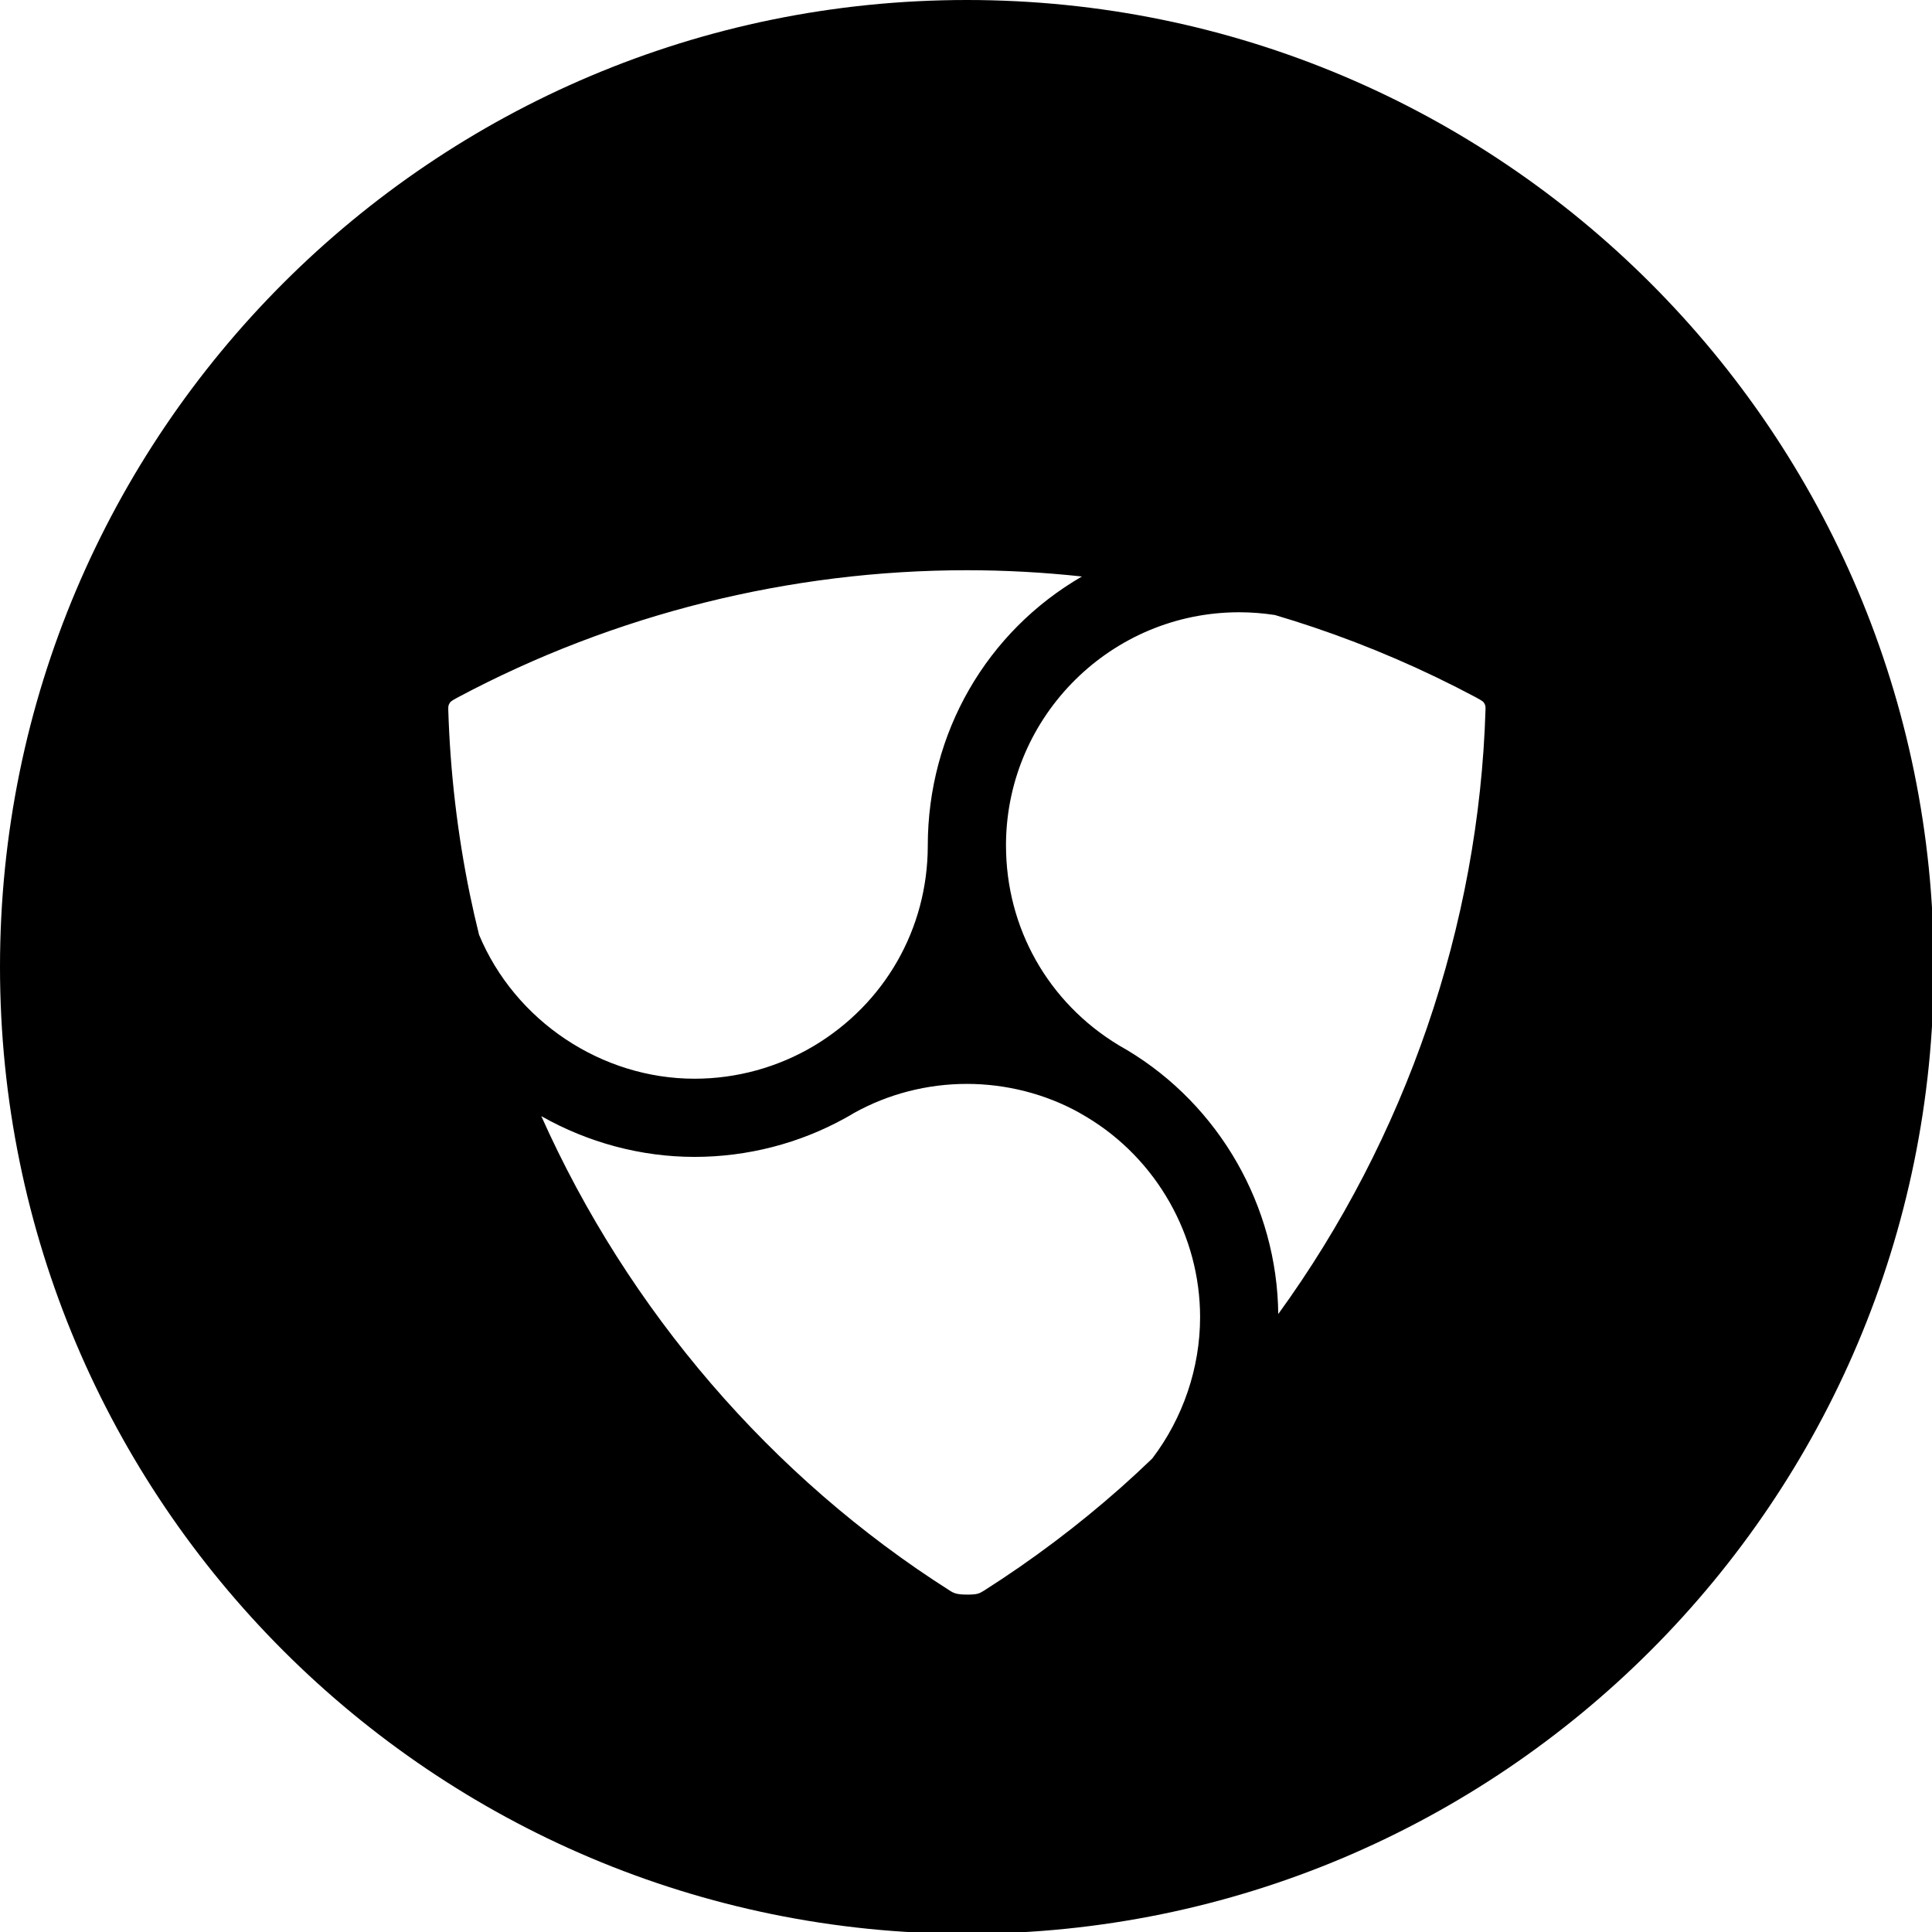
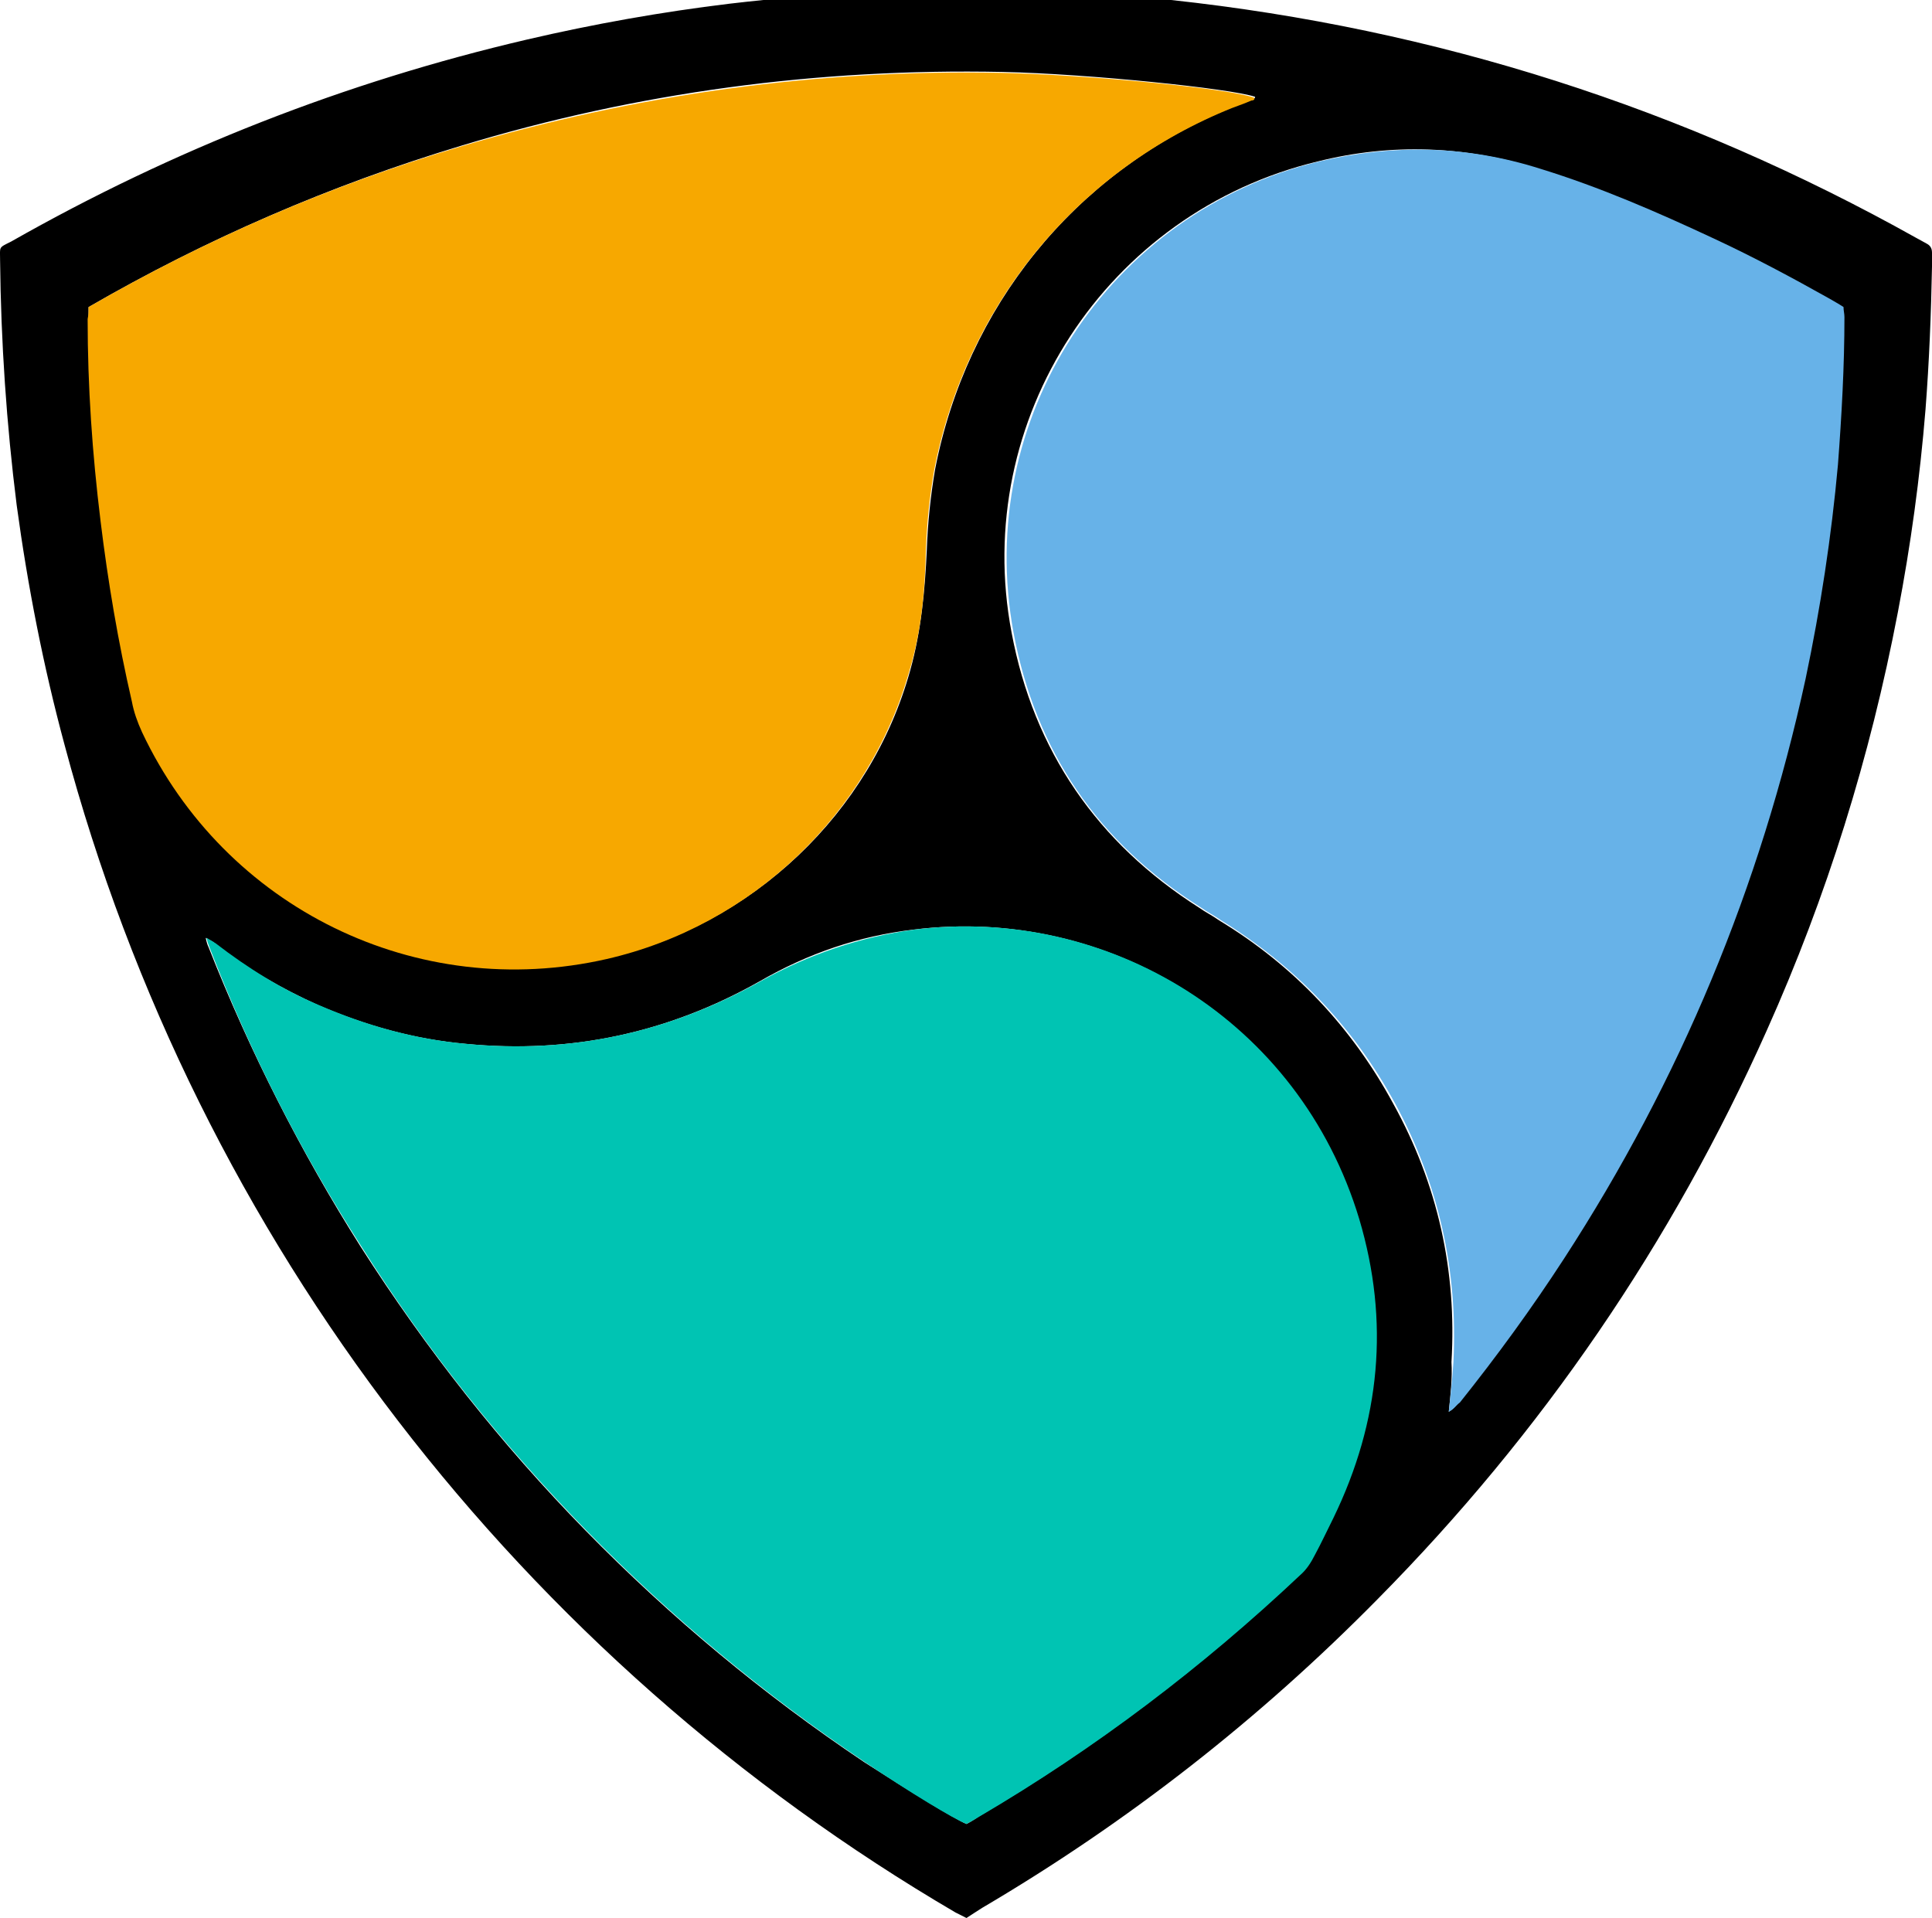
- <svg xmlns="http://www.w3.org/2000/svg" width="226.777" height="226.777" viewBox="0 0 226.777 226.777">
-   <path d="M113.494 0C50.813 0 0 50.813 0 113.494s50.813 113.494 113.494 113.494 113.494-50.813 113.494-113.494S176.175 0 113.494 0zM56.229 109.718a125.808 125.808 0 0 1-1.088-4.792 127.089 127.089 0 0 1-2.523-21.623c-.013-.45.028-.541.173-.79.066-.117.125-.217.986-.675 18.31-9.751 38.957-14.905 59.706-14.905 4.469 0 8.995.246 13.513.735-11.149 6.458-18.094 18.323-18.094 31.62l.001.073c-.042 9.659-5.02 18.396-13.346 23.393a27.4 27.4 0 0 1-14.033 3.865c-10.93 0-21.079-6.787-25.295-16.901zm79.023 61.48a124.58 124.58 0 0 1-3.634 3.365 126.985 126.985 0 0 1-16.133 12.155c-.544.343-.812.454-1.917.454-1.221 0-1.567-.14-2.068-.459-20.919-13.277-37.788-32.914-47.962-55.701 5.488 3.11 11.709 4.784 17.987 4.784 6.21 0 12.343-1.586 17.72-4.577.364-.196.729-.408 1.005-.58 4.009-2.232 8.588-3.412 13.245-3.412 4.631 0 9.209 1.18 13.148 3.358l.252.146c.207.116.416.236.644.377 8.221 4.921 13.327 13.926 13.327 23.5-.001 5.942-1.993 11.828-5.614 16.59zm14.789-16.957c-.129-12.646-6.91-24.496-17.752-30.988a20.19 20.19 0 0 0-.869-.5l-.119-.074c-8.273-5.007-13.214-13.764-13.217-23.424v-.35c.182-14.94 12.391-27.038 27.371-27.038 1.383 0 2.79.108 4.188.322 1.556.46 3.085.944 4.546 1.437a126.747 126.747 0 0 1 19.021 8.212c.863.459.923.563.988.674.147.256.183.334.17.782-.765 25.345-9.362 50.326-24.327 70.947z" />
+ <svg xmlns="http://www.w3.org/2000/svg" version="1.1" id="Layer_1" x="0px" y="0px" viewBox="0 0 2500 2482" style="enable-background:new 0 0 2500 2482;" xml:space="preserve">
+   <style type="text/css">
+ 	.st0{fill:#F7A800;}
+ 	.st1{fill:#67B2E8;}
+ 	.st2{fill:#00C4B3;}
+ </style>
+   <path d="M1250.6,2482l-14.3-7.2c-558.5-327-980.9-866.3-1152.7-1510.7c-27.4-101.4-47.7-205.2-62-310.3  C8.4,548.9,1.2,442.7,0.1,336.5c0-17.9-2.4-15.5,14.3-23.9c210-119.3,432-206.4,667-261.3C768.5,31,855.6,15.5,943.9,4.8  c121.7-14.3,243.4-20.3,366.3-17.9c69.2,1.2,137.2,6,205.2,13.1C1858,37,2179,139.6,2479.7,307.9c4.8,2.4,8.4,4.8,13.1,7.2  c4.8,2.4,7.2,6,7.2,11.9v17.9c-1.2,62.1-3.6,122.9-8.4,185c-7.2,88.3-19.1,175.4-35.8,262.5c-35.8,187.3-91.9,367.5-169.4,540.6  c-122.9,275.6-291.2,521.5-503.6,736.2c-152.7,155.1-323.4,288.8-511.9,399.7C1263.7,2473.6,1257.8,2477.2,1250.6,2482L1250.6,2482z   M114.6,397.4v14.3c0,87.1,6,175.4,16.7,261.3c9.5,78.8,22.7,156.3,40.6,233.9c3.6,13.1,7.2,26.3,13.1,39.4  c107.4,227.9,355.6,349.6,601.4,293.5c187.3-43,340.1-187.3,391.4-372.3c14.3-51.3,19.1-103.8,21.5-156.3  c1.2-34.6,4.8-69.2,10.7-103.8c40.6-210,180.2-383,377.1-465.4c10.7-4.8,22.7-8.4,33.4-13.1c1.2-1.2,3.6-1.2,3.6-3.6  c-31-10.7-216-29.8-327-32.2c-238.7-4.8-472.5,26.3-700.4,95.5C427.2,239.8,267.3,309.1,114.6,397.4L114.6,397.4z M1874.7,1826.9  c6-3.6,9.5-8.4,11.9-11.9c47.7-59.7,93.1-121.7,134.8-186.2c149.2-231.5,254.2-480.9,312.6-750.6c20.3-91.9,33.4-183.8,41.8-276.8  c6-63.2,8.4-126.5,8.4-190.9c0-4.8,0-8.4-1.2-13.1l-17.9-10.7c-48.9-27.4-99-53.7-149.2-77.6c-74-34.6-148-65.6-225.5-90.7  c-94.3-29.8-189.7-33.4-285.2-9.5c-273.3,65.6-448.7,334.1-396.2,609.8c28.6,152.7,111,272.1,242.2,355.6c8.4,6,17.9,10.7,26.3,16.7  c96.7,58.5,171.8,138.4,225.5,237.5c57.3,103.8,82.3,216,75.2,334.1C1879.4,1782.7,1877.1,1804.2,1874.7,1826.9L1874.7,1826.9z   M1250.6,2360.3c4.8-2.4,10.7-6,15.5-9.5c150.4-88.3,288.8-193.3,415.3-312.6c8.4-7.2,14.3-16.7,19.1-26.3  c8.4-15.5,16.7-32.2,23.9-47.7c59.7-124.1,72.8-253,33.4-386.6c-77.6-257.7-325.8-405.7-575.2-374.7c-71.6,8.4-137.2,31-199.3,66.8  c-118.1,66.8-244.6,94.3-380.7,81.1c-66.8-6-130.1-23.9-190.9-50.1c-47.7-21.5-93.1-47.7-133.6-79.9c-2.4-2.4-6-3.6-11.9-7.2  c1.2,6,2.4,9.5,3.6,11.9c53.7,136,119.3,264.9,196.9,387.8c84.7,132.5,181.4,255.4,291.2,367.5c109.8,112.2,230.3,212.4,360.4,299.5  C1177.8,2318.5,1233.9,2353.1,1250.6,2360.3L1250.6,2360.3z" />
+   <path class="st0" d="M114.6,397.4c152.7-88.3,312.6-157.5,480.9-207.6c229.1-68,461.8-100.2,700.4-95.5c111,2.4,295.9,20.3,327,32.2  c1.2,2.4-1.2,3.6-3.6,3.6c-10.7,4.8-22.7,8.4-33.4,13.1c-196.9,82.3-336.5,255.4-377.1,465.4c-6,34.6-9.5,69.2-10.7,103.8  c-1.2,52.5-6,105-21.5,156.3c-52.5,185-204,329.3-391.4,372.3c-245.8,56.1-494-65.6-601.4-293.5c-6-13.1-10.7-26.3-13.1-39.4  c-17.9-77.6-31-155.1-40.6-233.9c-10.7-87.1-16.7-174.2-16.7-261.3C114.6,406.9,114.6,403.3,114.6,397.4L114.6,397.4z" />
+   <path class="st1" d="M1874.7,1826.9c2.4-22.7,4.8-43,6-64.4c6-118.1-19.1-230.3-75.2-334.1c-53.7-99-128.9-177.8-225.5-237.5  c-8.4-6-17.9-10.7-26.3-16.7c-132.5-83.5-213.6-201.7-242.2-355.6c-51.3-276.8,122.9-544.1,396.2-609.8  c96.7-22.7,190.9-20.3,285.2,9.5c77.6,23.9,151.5,56.1,225.5,90.7c51.3,23.9,100.2,50.1,149.2,77.6c6,3.6,10.7,6,17.9,10.7  c0,4.8,1.2,8.4,1.2,13.1c0,63.2-3.6,127.7-8.4,190.9c-8.4,93.1-22.7,186.1-41.8,276.8c-58.5,269.7-162.3,519.1-312.6,750.6  c-41.8,64.4-87.1,126.5-134.8,186.2C1884.2,1818.5,1881.8,1823.3,1874.7,1826.9z" />
+   <path class="st2" d="M1250.6,2360.3c-17.9-7.2-72.8-40.6-131.3-79.9C989.3,2193.2,868.8,2093,759,1980.8  c-109.8-112.2-207.6-235.1-291.2-367.5c-78.8-122.9-144.4-251.8-196.9-387.8c-1.2-3.6-2.4-6-3.6-11.9c6,3.6,8.4,4.8,11.9,7.2  c41.8,32.2,85.9,59.7,133.6,79.9c60.9,26.3,124.1,44.2,190.9,50.1c134.8,13.1,261.3-14.3,380.7-81.1c62-34.6,128.9-57.3,199.3-66.8  c249.4-31,497.6,116.9,575.2,374.7c39.4,132.5,27.4,261.3-33.4,386.6c-8.4,16.7-15.5,32.2-23.9,47.7c-4.8,9.5-10.7,19.1-19.1,26.3  c-126.5,119.3-264.9,224.3-415.3,312.6C1261.3,2354.3,1255.4,2357.9,1250.6,2360.3L1250.6,2360.3z" />
</svg>
